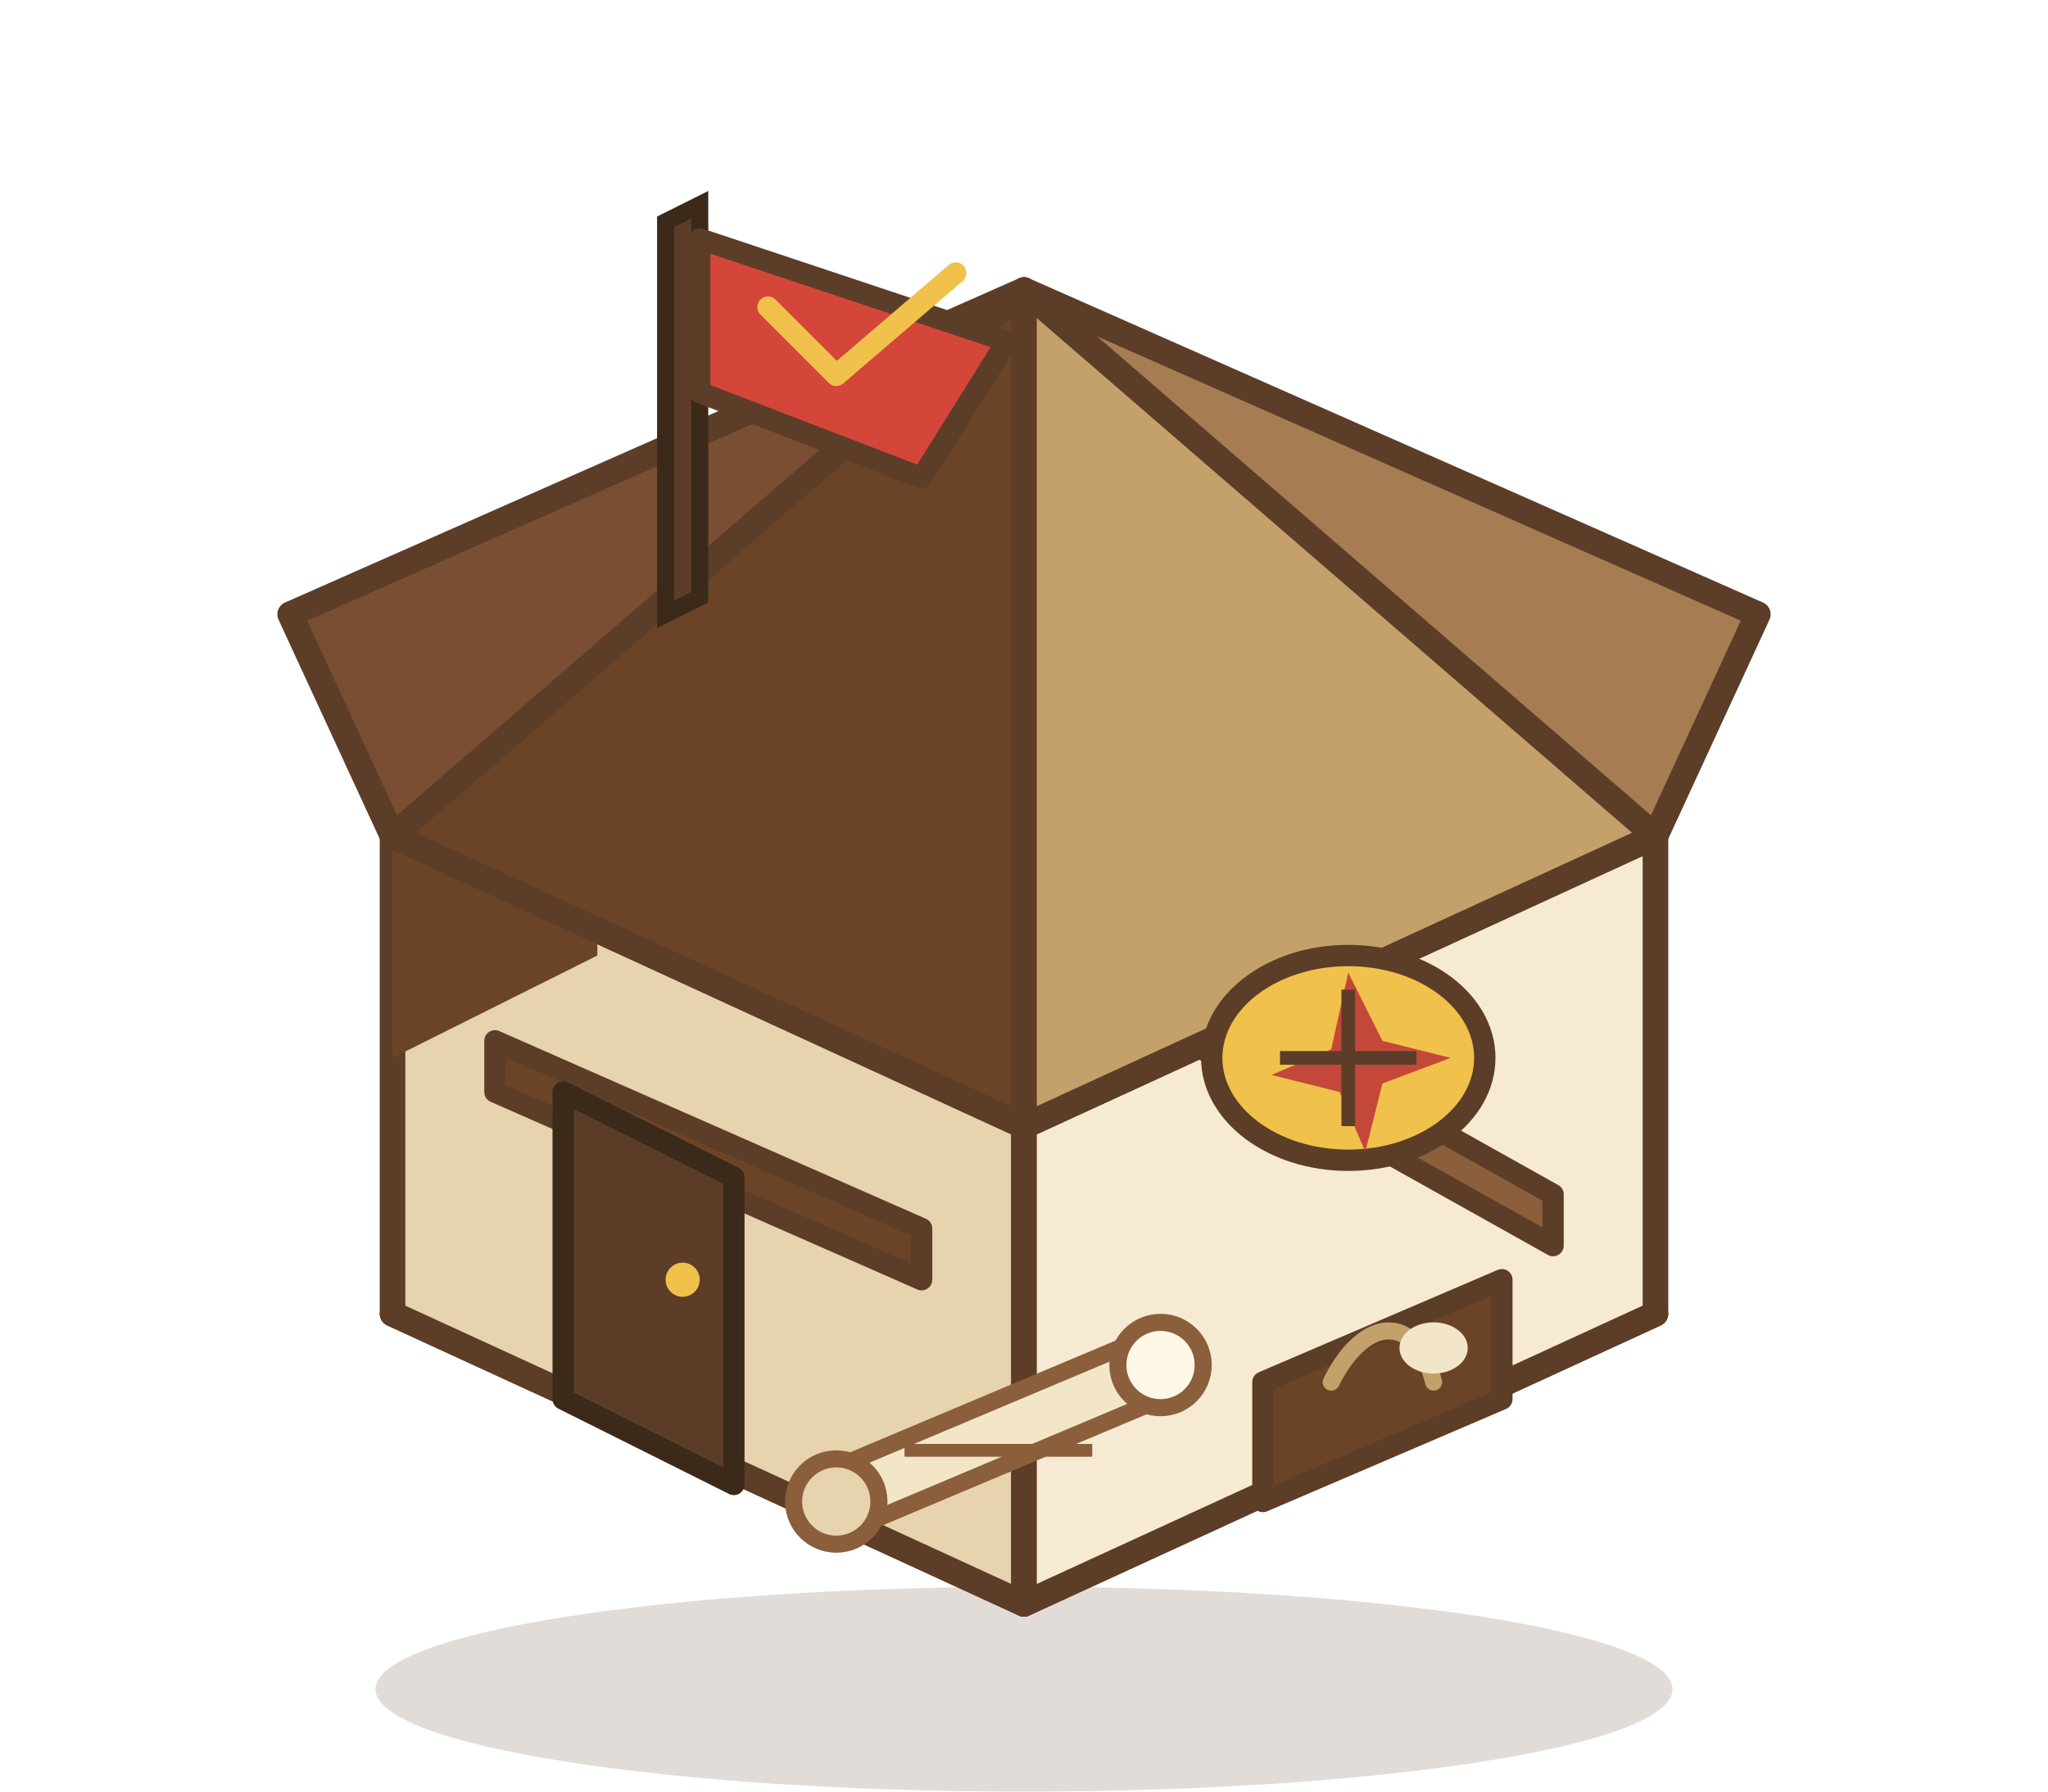
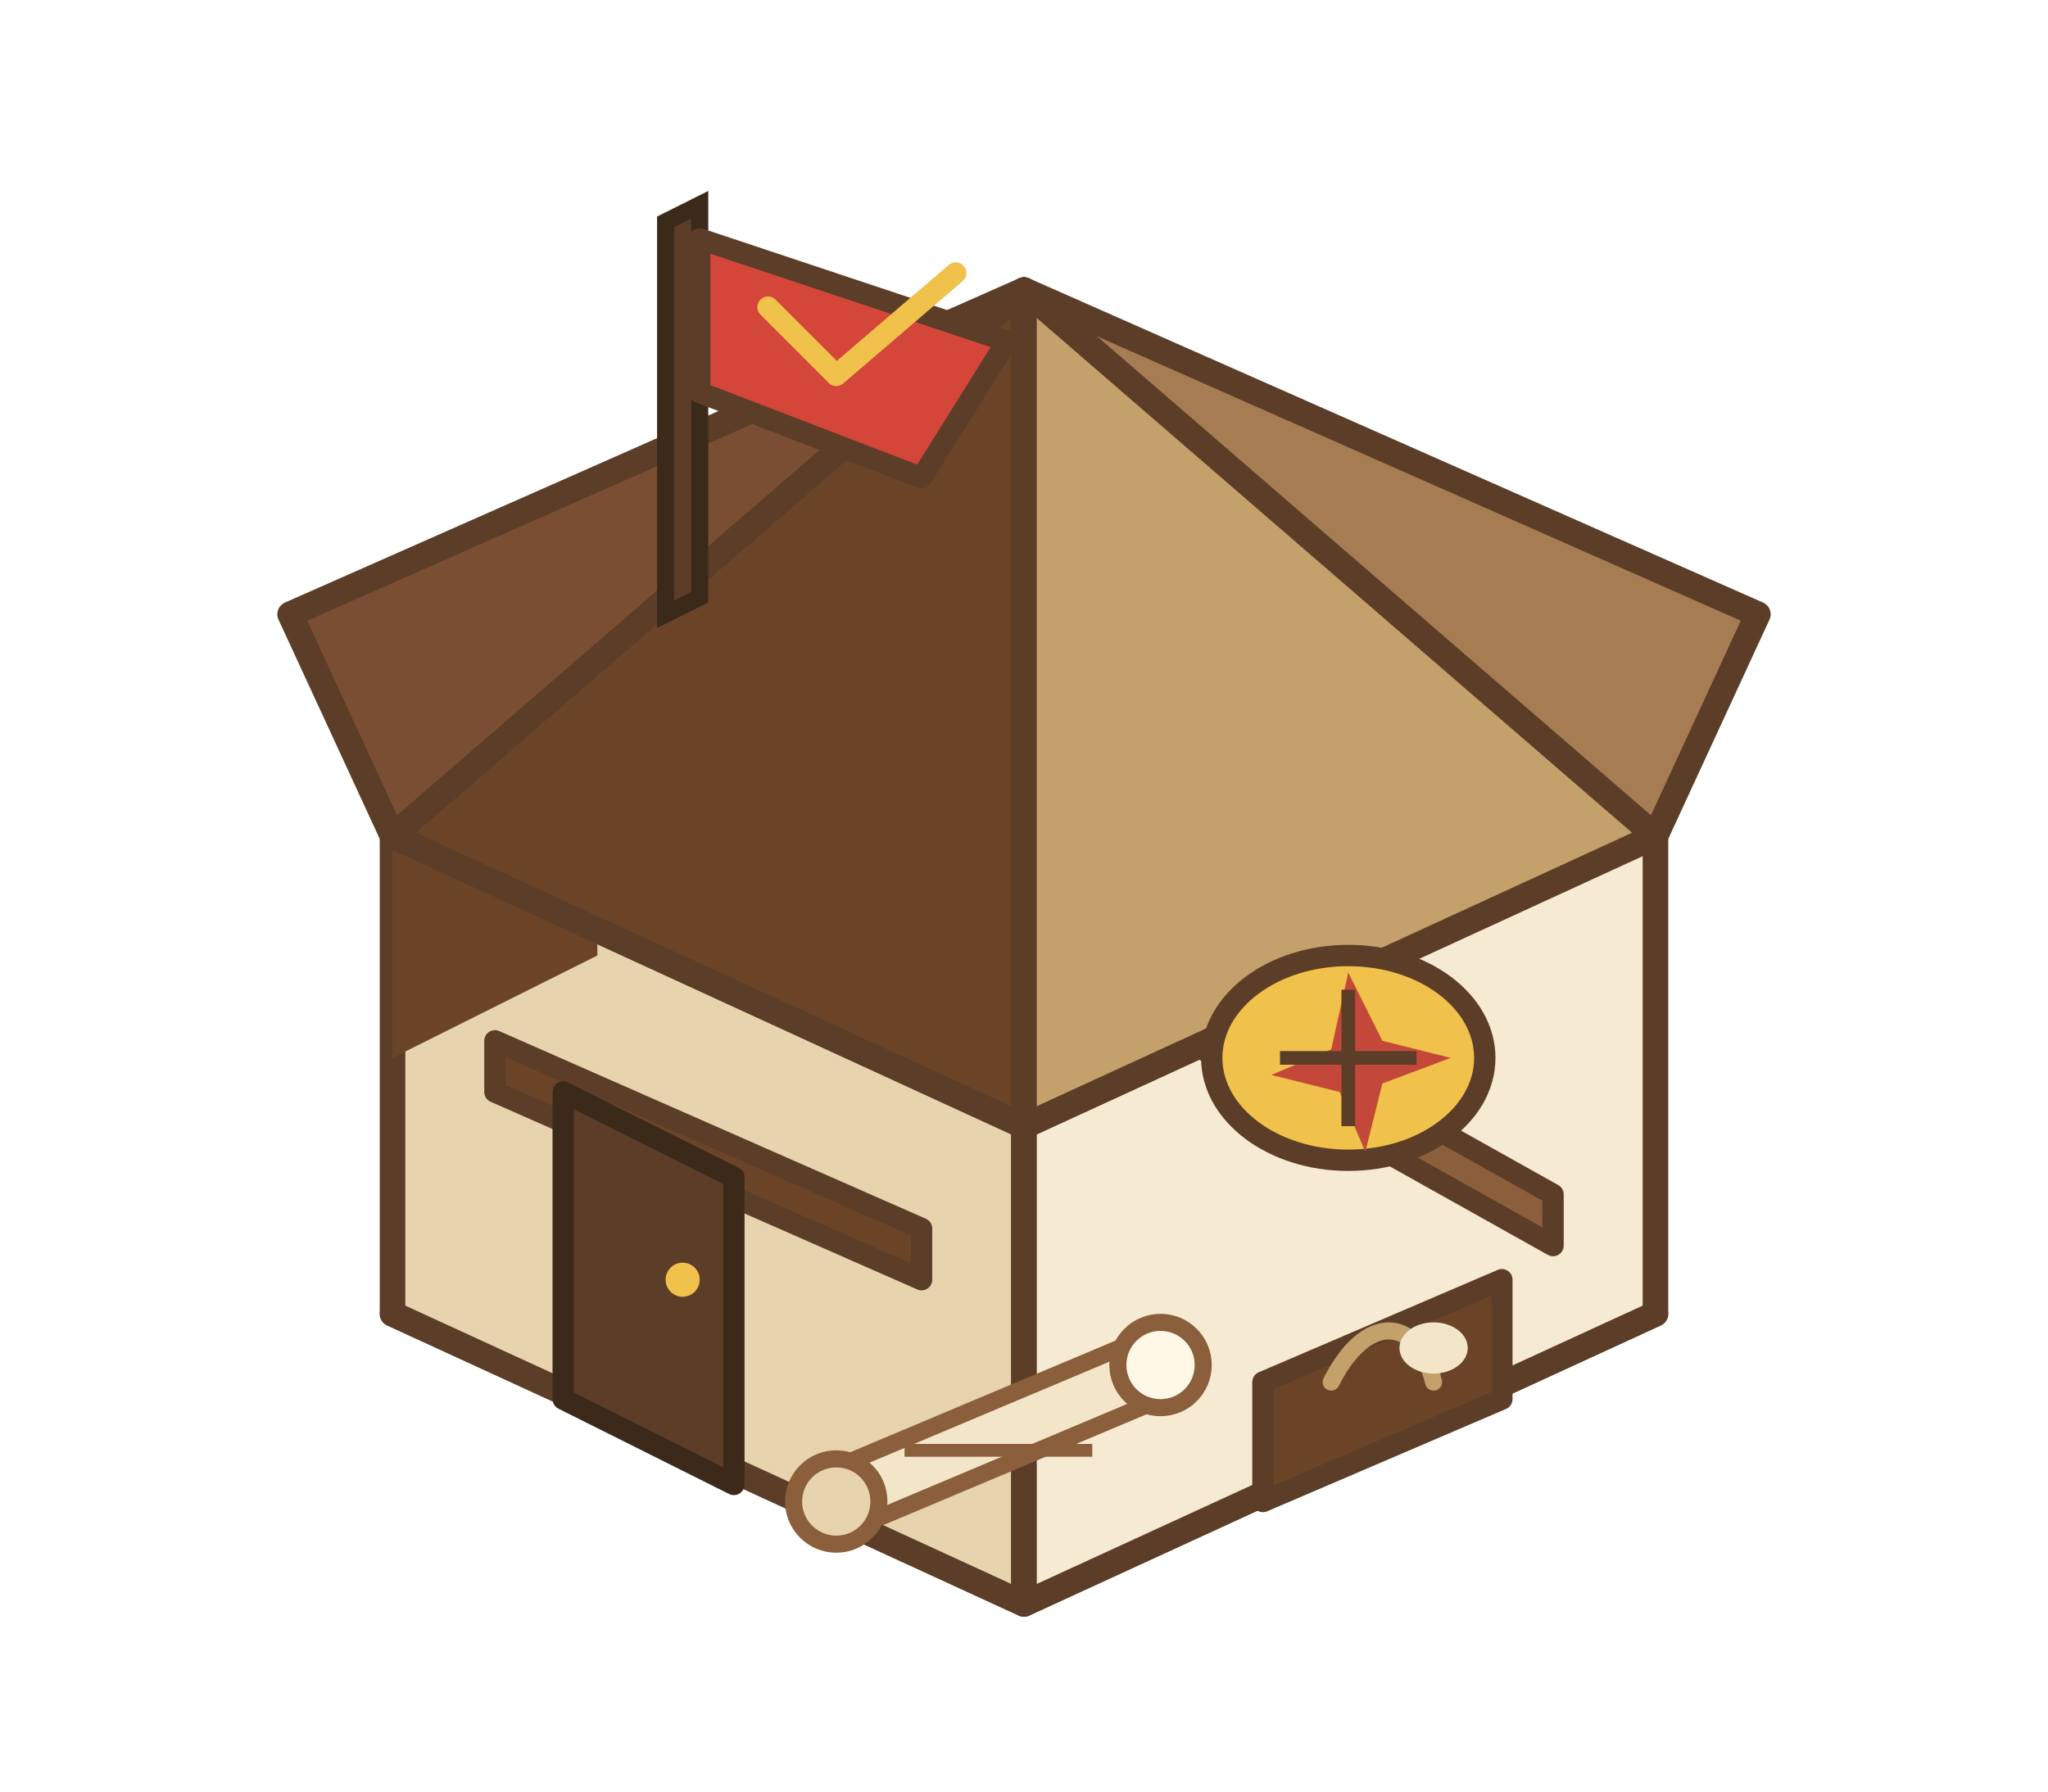
<svg xmlns="http://www.w3.org/2000/svg" viewBox="0 0 240 210" fill="none">
-   <ellipse cx="120" cy="198" rx="76" ry="12" fill="#5c3d28" opacity=".18" />
  <polygon points="120,188 194,154 120,120 46,154" fill="#e4d2a4" stroke="#8b5e3c" stroke-width="3" stroke-linejoin="round" />
  <polygon points="120,188 46,154 46,98 120,132" fill="#e7d3ae" stroke="#5c3d28" stroke-width="3" stroke-linejoin="round" />
  <polygon points="120,188 194,154 194,98 120,132" fill="#f6ead2" stroke="#5c3d28" stroke-width="3" stroke-linejoin="round" />
  <polygon points="58,128 108,150 108,144 58,122" fill="#6b4428" stroke="#5c3d28" stroke-width="2.5" stroke-linejoin="round" />
  <polygon points="70,112 46,124 46,98 70,108" fill="#6b4428" />
  <polygon points="132,118 182,146 182,140 132,112" fill="#8b5e3c" stroke="#5c3d28" stroke-width="2.5" stroke-linejoin="round" />
  <polygon points="46,98 120,62 120,34 34,72" fill="#7a4e32" stroke="#5c3d28" stroke-width="3" stroke-linejoin="round" />
  <polygon points="194,98 120,62 120,34 206,72" fill="#a67c52" stroke="#5c3d28" stroke-width="3" stroke-linejoin="round" />
  <polygon points="46,98 120,132 120,34" fill="#6b4428" stroke="#5c3d28" stroke-width="3" stroke-linejoin="round" />
  <polygon points="194,98 120,132 120,34" fill="#c4a06a" stroke="#5c3d28" stroke-width="3" stroke-linejoin="round" />
  <polygon points="78,72 82,70 82,24 78,26" fill="#5c3d28" stroke="#3b2a1a" stroke-width="2" />
  <polygon points="82,28 118,40 108,56 82,46" fill="#d4453a" stroke="#5c3d28" stroke-width="2.5" stroke-linejoin="round" />
  <path d="M90 36l8 8 14-12" stroke="#f0c14b" stroke-width="2.5" stroke-linecap="round" stroke-linejoin="round" />
  <polygon points="86,174 66,164 66,128 86,138" fill="#5c3d28" stroke="#3b2a1a" stroke-width="2.5" stroke-linejoin="round" />
  <circle cx="80" cy="150" r="2" fill="#f0c14b" />
  <ellipse cx="158" cy="124" rx="16" ry="12" fill="#f0c14b" stroke="#5c3d28" stroke-width="2.5" />
  <path d="M158 114l4 8 8 2-8 3-2 8-3-7-8-2 7-3z" fill="#c4483a" />
  <path d="M150 124h16M158 116v16" stroke="#5c3d28" stroke-width="1.6" />
  <polygon points="148,176 176,164 176,150 148,162" fill="#6b4428" stroke="#5c3d28" stroke-width="2.5" stroke-linejoin="round" />
  <path d="M156 162c4-8 10-8 12 0" stroke="#c4a06a" stroke-width="2" stroke-linecap="round" />
  <ellipse cx="168" cy="158" rx="4" ry="3" fill="#f3e6c8" />
  <polygon points="98,180 136,164 136,156 98,172" fill="#f3e6c8" stroke="#8b5e3c" stroke-width="2" stroke-linejoin="round" />
  <circle cx="98" cy="176" r="5" fill="#e7d3ae" stroke="#8b5e3c" stroke-width="2" />
  <circle cx="136" cy="160" r="5" fill="#fff8e7" stroke="#8b5e3c" stroke-width="2" />
  <path d="M106 170h22" stroke="#8b5e3c" stroke-width="1.5" />
</svg>
